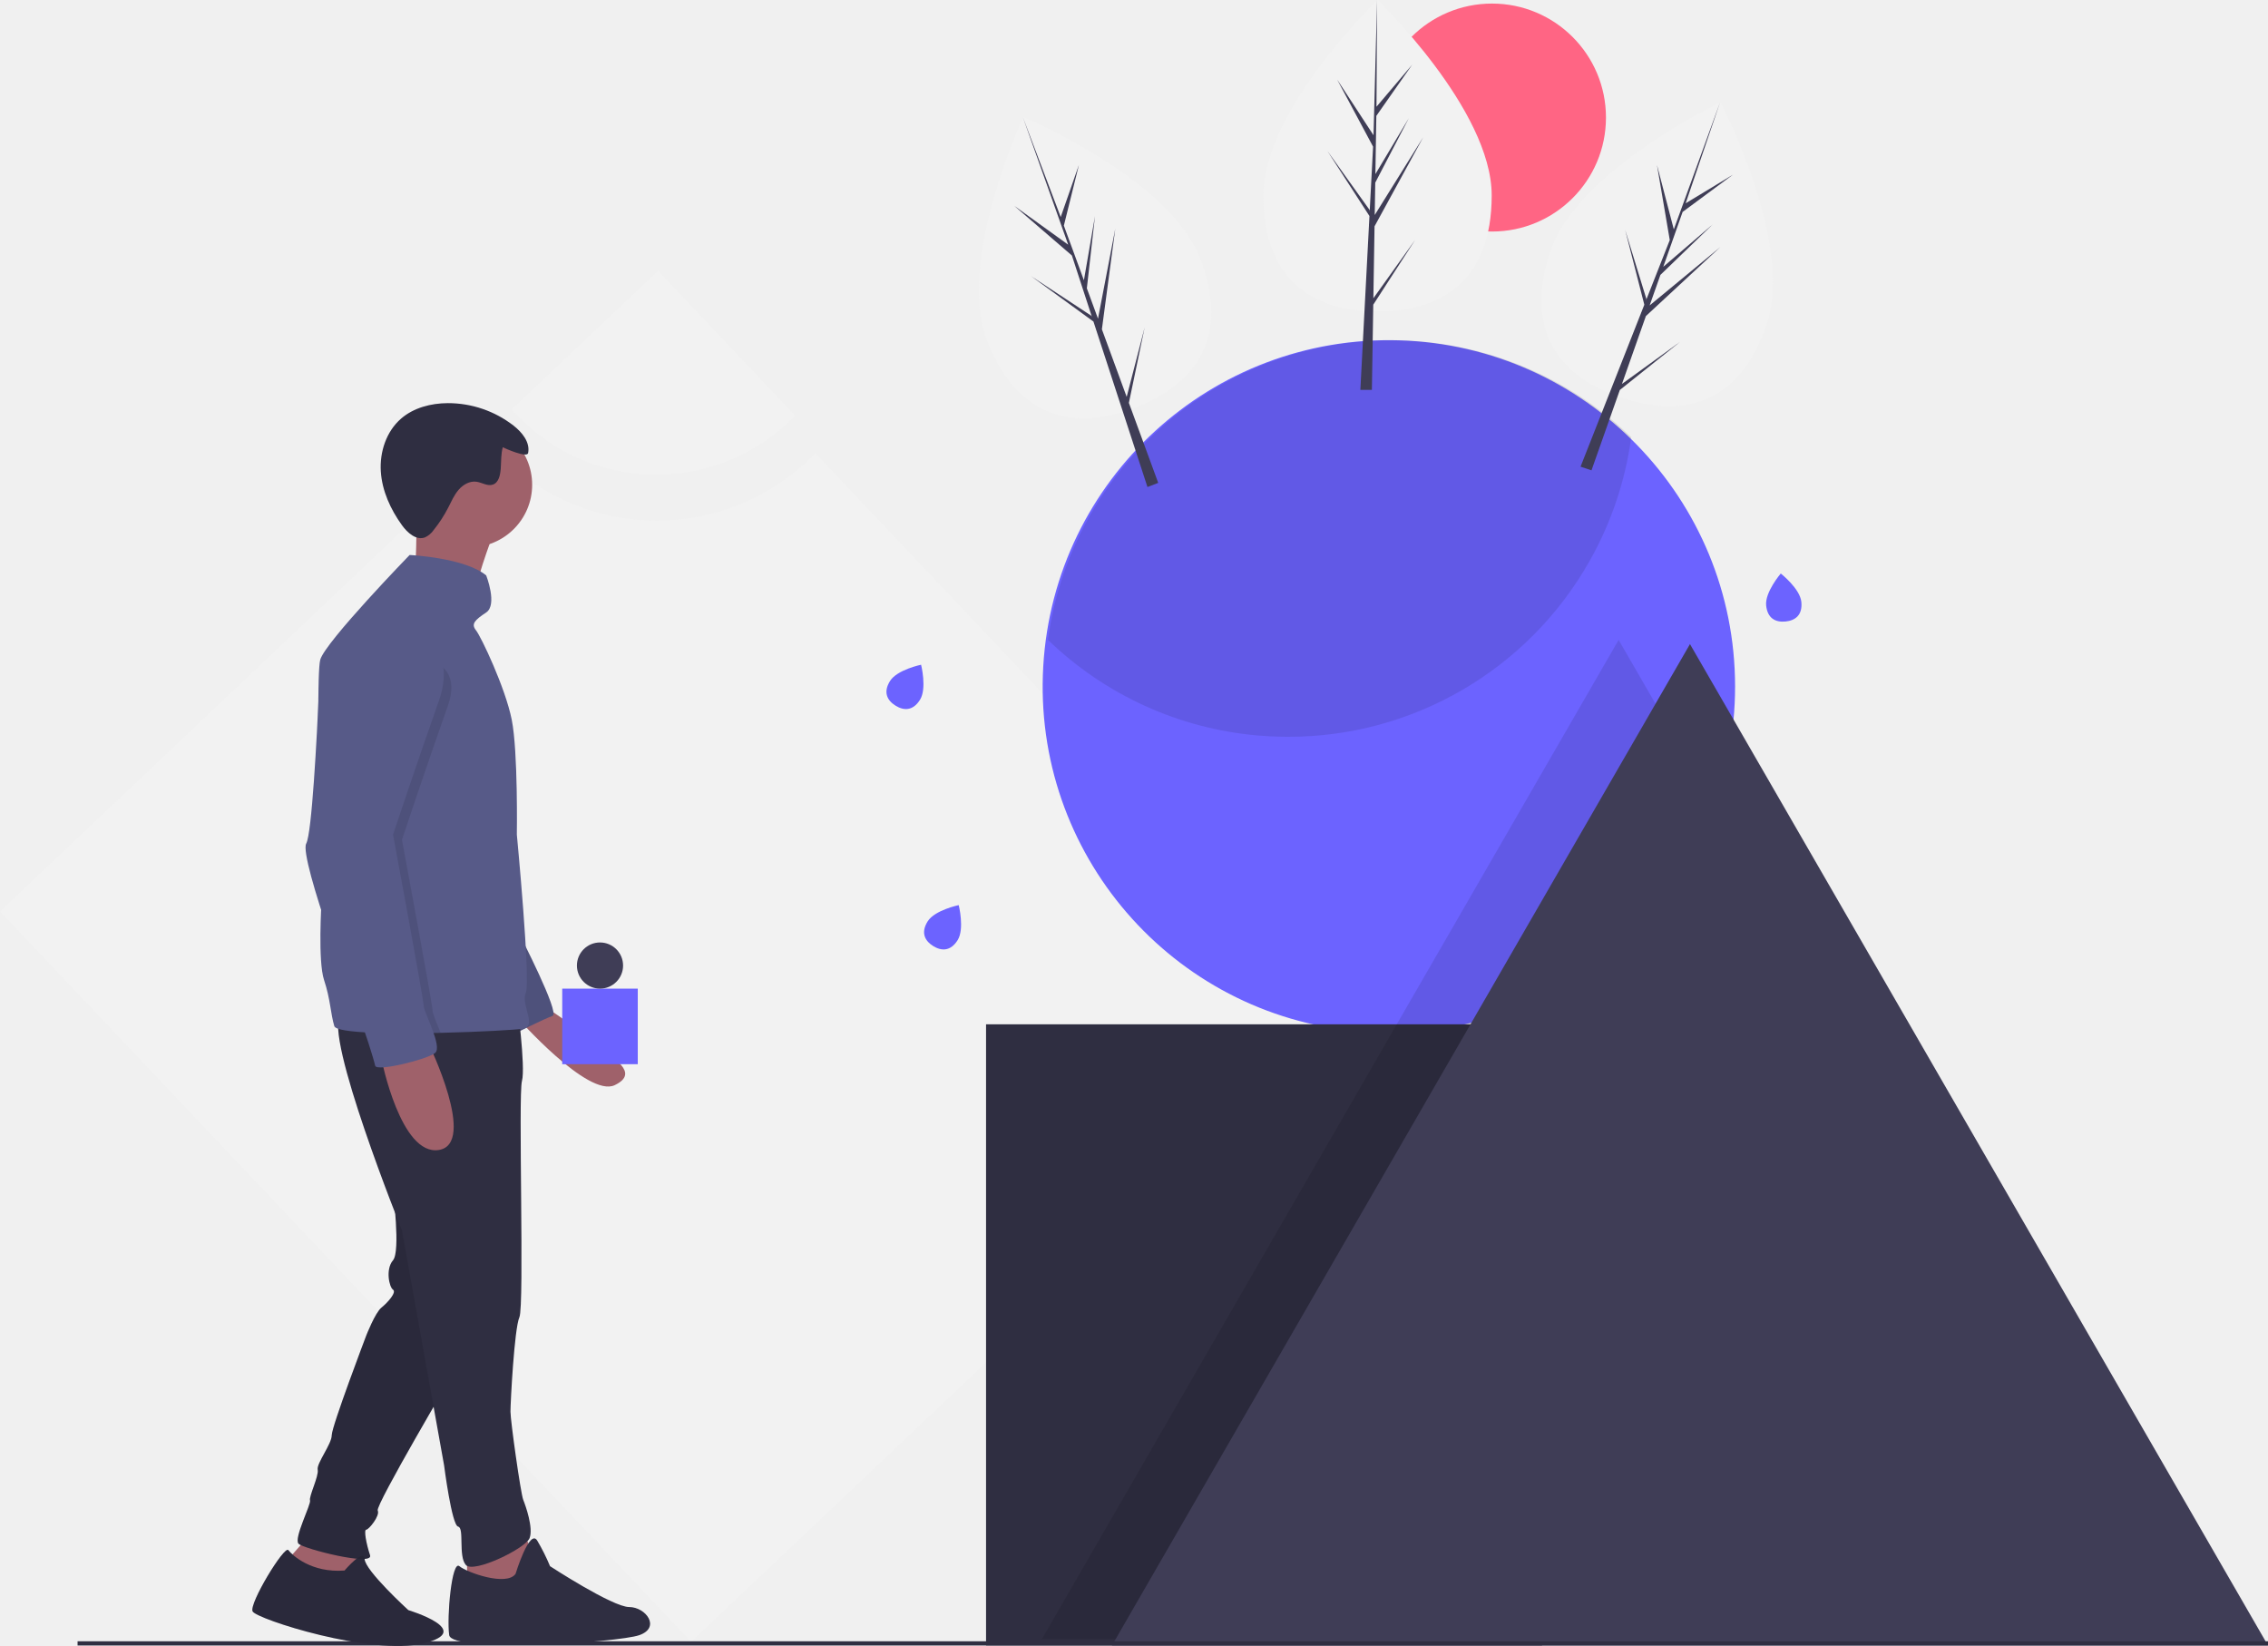
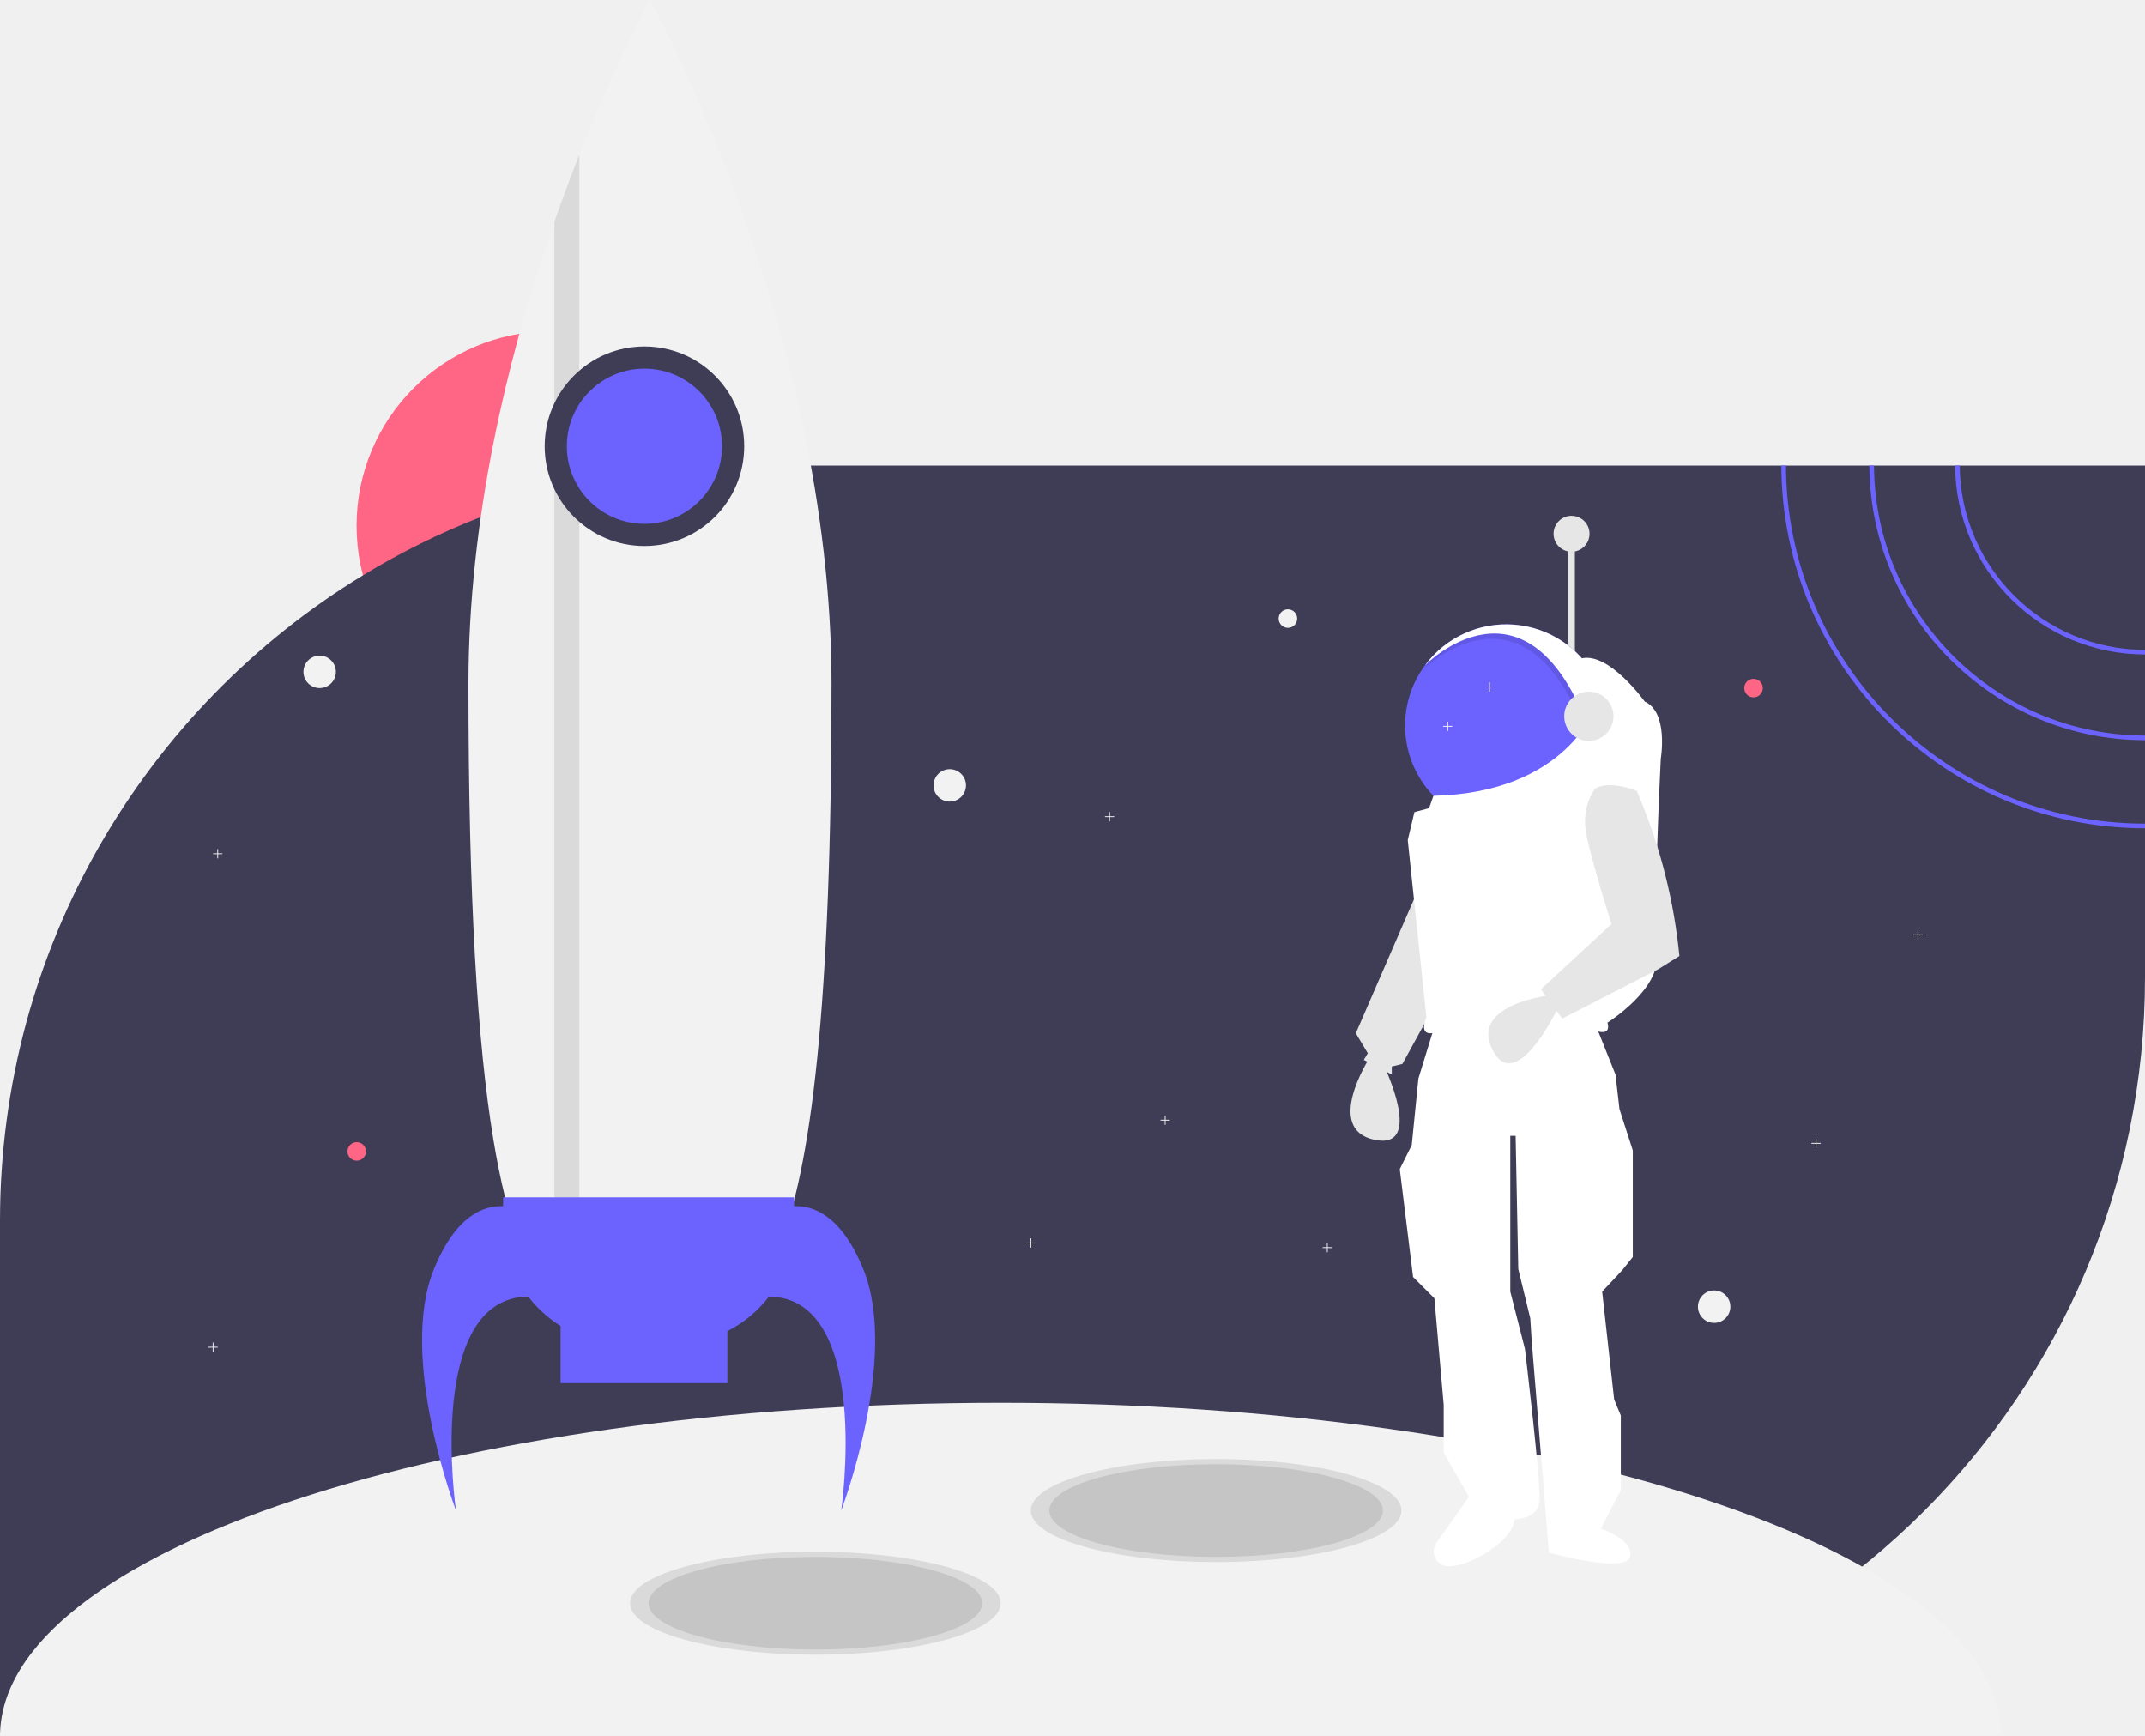
- <svg xmlns="http://www.w3.org/2000/svg" id="ef155387-c885-4ebf-8cb5-c452ea0af16e" data-name="Layer 1" width="1080.972" height="784.338" viewBox="0 0 1080.972 784.338">
-   <path d="M448.109,273.772a104.983,104.983,0,0,1-154.351-3.369L59.514,492.127,388.907,840.119,702.88,542.928Z" transform="translate(-59.51392 -57.83116)" fill="#f2f2f2" />
-   <path d="M372.293,284.015a91.635,91.635,0,0,0,66.194-28.153l-65.318-69.006-69.787,66.057A91.68,91.68,0,0,0,372.293,284.015Z" transform="translate(-59.51392 -57.83116)" fill="#f2f2f2" />
-   <path d="M886.486,384.935a164.833,164.833,0,0,1-165,165q-1.41,0-2.82-.03c-3.96-.06-7.87-.26-11.76-.6a165.007,165.007,0,1,1,179.58-164.37Z" transform="translate(-59.51392 -57.83116)" fill="#6c63ff" />
-   <path d="M817.106,325.225a164.076,164.076,0,0,0,19.888-59.078,164.999,164.999,0,0,0-278.017,96.589A164.377,164.377,0,0,0,658.906,408.305c3.89.34,7.8.54,11.76.6q1.41.03,2.82.03a164.757,164.757,0,0,0,143.62-83.71Z" transform="translate(-59.51392 -57.83116)" opacity="0.1" />
-   <rect x="469.972" y="488.104" width="265" height="296" fill="#2f2e41" />
-   <path d="M879.356,446.535a165.194,165.194,0,0,1-115.61,96.4h36.74v296h-244.42l137.17-237.59,31.43-54.44,2.29-3.97,104.03-180.18Z" transform="translate(-59.51392 -57.83116)" opacity="0.1" />
-   <polygon points="805.472 306.924 943.222 545.514 1080.972 784.104 805.472 784.104 529.972 784.104 667.722 545.514 805.472 306.924" fill="#3f3d56" />
-   <rect x="36.972" y="782.104" width="1044" height="2" fill="#2f2e41" />
-   <polygon points="171.505 736.835 169.68 752.045 159.337 756.912 147.777 753.261 139.868 756.912 137.435 742.919 151.428 727.1 171.505 736.835" fill="#9f616a" />
-   <path d="M223.718,806.225s9.433-10.996,9.583-5.498,20.836,24.359,20.836,24.359,32.245,9.734,7.301,15.818-79.7-11.56-81.525-15.21,15.21-31.637,17.035-29.203S207.9,807.442,223.718,806.225Z" transform="translate(-59.51392 -57.83116)" fill="#2f2e41" />
-   <path d="M246.837,625.531s3.65,28.595,0,32.853-1.825,12.776,0,13.993-2.434,6.084-5.476,8.518-7.301,13.385-7.301,13.385-16.427,43.196-16.427,47.455-7.301,13.385-6.692,16.427-4.259,12.776-3.65,14.602-7.909,18.252-5.476,20.686,35.895,10.951,34.07,5.476-3.042-12.168-1.825-12.168,6.692-6.692,5.476-9.126,36.504-66.315,36.504-66.315Z" transform="translate(-59.51392 -57.83116)" fill="#2f2e41" />
-   <path d="M223.718,806.225s9.433-10.996,9.583-5.498,20.836,24.359,20.836,24.359,32.245,9.734,7.301,15.818-79.7-11.56-81.525-15.21,15.21-31.637,17.035-29.203S207.9,807.442,223.718,806.225Z" transform="translate(-59.51392 -57.83116)" opacity="0.1" />
-   <path d="M246.837,625.531s3.65,28.595,0,32.853-1.825,12.776,0,13.993-2.434,6.084-5.476,8.518-7.301,13.385-7.301,13.385-16.427,43.196-16.427,47.455-7.301,13.385-6.692,16.427-4.259,12.776-3.65,14.602-7.909,18.252-5.476,20.686,35.895,10.951,34.07,5.476-3.042-12.168-1.825-12.168,6.692-6.692,5.476-9.126,36.504-66.315,36.504-66.315Z" transform="translate(-59.51392 -57.83116)" opacity="0.1" />
-   <polygon points="249.38 729.282 256.072 746.317 253.03 770.044 233.561 768.828 222.61 759.093 222.61 738.408 249.38 729.282" fill="#9f616a" />
-   <path d="M305.243,807.798S311.936,785.896,315.586,791.98a96.264,96.264,0,0,1,6.084,12.168s29.811,19.469,37.721,19.469,15.21,9.734,4.867,13.385-89.434,8.518-90.651,0,1.217-35.895,4.867-32.853S300.984,813.882,305.243,807.798Z" transform="translate(-59.51392 -57.83116)" fill="#2f2e41" />
-   <path d="M320.453,538.278s26.816,18.223,28.033,20.657,16.776,9.916,4,16-46.634-32.398-46.634-32.398Z" transform="translate(-59.51392 -57.83116)" fill="#9f616a" />
-   <path d="M307.068,502.991s19.469,37.721,15.818,38.937-18.252,8.518-18.252,8.518l-6.692-38.329Z" transform="translate(-59.51392 -57.83116)" fill="#575a88" />
-   <path d="M307.068,502.991s19.469,37.721,15.818,38.937-18.252,8.518-18.252,8.518l-6.692-38.329Z" transform="translate(-59.51392 -57.83116)" opacity="0.1" />
-   <path d="M305.852,534.628s4.259,31.637,2.434,38.329,1.217,107.078-1.217,112.553-4.259,40.763-4.259,45.021,4.867,38.937,6.084,41.979,4.867,13.385,3.042,18.252-26.769,17.035-30.42,12.776-.608-17.644-3.65-18.252-6.692-29.203-6.692-29.203l-20.077-111.945s-37.721-93.693-29.203-102.819S305.852,534.628,305.852,534.628Z" transform="translate(-59.51392 -57.83116)" fill="#2f2e41" />
-   <circle cx="223.827" cy="231.005" r="29.811" fill="#9f616a" />
-   <path d="M294.292,313.172s-9.734,25.553-8.518,31.028-28.595-9.734-28.595-9.734,1.825-29.811,0-37.721S294.292,313.172,294.292,313.172Z" transform="translate(-59.51392 -57.83116)" fill="#9f616a" />
-   <path d="M212.548,479.635c.134,5.104.219,8.146.219,8.146s-1.825,27.986,1.217,37.112,3.042,15.818,4.867,21.902c.535,1.77,7.818,2.72,18.045,3.139,9.382.383,21.239.329,32.622.067,18.848-.438,36.419-1.448,39.375-1.989,6.692-1.217-1.217-11.56,1.217-17.035s-4.259-75.441-4.259-75.441.608-39.546-2.434-54.756S288.817,361.235,286.383,358.193s-.608-4.867,4.867-8.518,0-17.644,0-17.644c-10.343-8.518-36.504-9.734-36.504-9.734s-40.154,41.371-42.588,49.889c-1.472,5.147-.943,46.262-.298,78.009C212.11,462.138,212.371,472.76,212.548,479.635Z" transform="translate(-59.51392 -57.83116)" fill="#575a88" />
-   <path d="M263.872,555.314s23.119,47.455,4.867,50.497-27.378-43.196-27.378-43.196Z" transform="translate(-59.51392 -57.83116)" fill="#9f616a" />
-   <path d="M311.216,273.725c1.054-5.113-2.853-9.893-6.969-13.105A50.928,50.928,0,0,0,272.915,249.936c-7.979.043-16.213,2.154-22.243,7.378-7.034,6.094-10.242,15.866-9.652,25.153s4.63,18.096,10.078,25.641c2.615,3.621,6.814,7.37,10.993,5.791a10.217,10.217,0,0,0,4.066-3.434A63.066,63.066,0,0,0,273.127,299.753c1.495-2.906,2.791-5.969,4.91-8.457s5.305-4.359,8.542-3.912c2.674.369,5.298,2.252,7.848,1.367,2.838-.984,3.524-4.613,3.749-7.608.247-3.283.072-7.085.984-10.189C300.158,271.487,310.726,276.175,311.216,273.725Z" transform="translate(-59.51392 -57.83116)" fill="#2f2e41" />
-   <path d="M212.548,479.635c6.814,24.573,22.444,65.987,23.338,67.769.225.456.578,1.351,1.01,2.531,9.382.383,21.239.329,32.622.067-1.764-4.612-3.821-9.065-3.821-10.507,0-3.042-14.602-81.525-14.602-81.525s11.56-34.679,21.902-63.882-30.724-23.423-30.724-23.423c-21.902-5.476-25.857,3.955-25.857,3.955s-1.929,51.288-4.557,75.575c-.675,6.224-1.393,10.671-2.135,12.034C208.751,464.011,210.066,470.716,212.548,479.635Z" transform="translate(-59.51392 -57.83116)" opacity="0.1" />
-   <path d="M251.096,350.892s27.986,11.56,17.644,40.763-21.902,63.882-21.902,63.882,14.602,78.483,14.602,81.525,9.126,19.469,5.476,22.511-27.986,9.126-28.595,6.084-5.476-18.252-6.692-20.685-29.811-78.483-26.161-85.176c2.686-4.925,5.043-50.044,6.101-73.534a38.621,38.621,0,0,1,20.134-32.516C237.373,350.739,243.978,349.113,251.096,350.892Z" transform="translate(-59.51392 -57.83116)" fill="#575a88" />
-   <rect x="267.972" y="471.104" width="36" height="36" fill="#6c63ff" />
-   <circle cx="285.972" cy="460.104" r="11" fill="#3f3d56" />
-   <circle cx="711.119" cy="56.015" r="54.315" fill="#ff6584" />
-   <path d="M770.486,150.946c0,40.981-24.362,55.29-54.415,55.29s-54.415-14.309-54.415-55.29,54.415-93.115,54.415-93.115S770.486,109.965,770.486,150.946Z" transform="translate(-59.51392 -57.83116)" fill="#f2f2f2" />
-   <polygon points="654.575 142.135 655.132 107.838 678.325 65.408 655.22 102.458 655.47 87.037 671.455 56.339 655.537 82.956 655.537 82.956 655.987 55.22 673.104 30.78 656.058 50.858 656.339 0 654.57 67.327 654.716 64.549 637.313 37.912 654.437 69.881 652.815 100.858 652.767 100.035 632.705 72.003 652.706 102.94 652.503 106.814 652.467 106.872 652.484 107.19 648.37 185.78 653.866 185.78 654.526 145.187 674.478 114.326 654.575 142.135" fill="#3f3d56" />
-   <path d="M901.603,212.199c-13.002,38.863-40.646,44.703-69.146,35.168s-47.063-30.834-34.061-69.698,81.147-71.039,81.147-71.039S914.606,173.336,901.603,212.199Z" transform="translate(-59.51392 -57.83116)" fill="#f2f2f2" />
-   <polygon points="773.053 182.962 784.463 150.614 819.92 117.734 786.253 145.539 791.384 130.994 816.282 106.954 792.741 127.145 792.741 127.145 801.969 100.985 825.955 83.239 803.42 96.871 819.823 48.73 796.784 112.017 797.803 109.429 789.751 78.647 795.846 114.397 784.48 143.259 784.696 142.464 774.564 109.515 783.716 145.199 782.295 148.808 782.242 148.852 782.157 149.159 753.32 222.383 758.533 224.127 772.038 185.84 800.751 162.904 773.053 182.962" fill="#3f3d56" />
-   <path d="M631.505,180.928c14.738,38.239-2.848,60.352-30.89,71.16s-55.92,6.218-70.658-32.021S547.243,113.613,547.243,113.613,616.766,142.689,631.505,180.928Z" transform="translate(-59.51392 -57.83116)" fill="#f2f2f2" />
-   <polygon points="536.997 189.12 525.182 156.917 531.564 108.985 523.329 151.866 518.016 137.386 521.891 102.993 516.611 133.554 516.611 133.554 507.056 107.512 514.238 78.552 505.554 103.417 487.526 55.86 510.088 119.319 509.225 116.675 483.407 98.078 510.882 121.75 520.509 151.237 520.169 150.487 491.368 131.546 521.157 153.219 522.361 156.907 522.348 156.974 522.478 157.265 546.903 232.076 552.032 230.1 538.048 191.985 545.567 156.014 536.997 189.12" fill="#3f3d56" />
-   <path d="M515.939,505.835c-3.372,5.378-7.746,5.252-11.691,2.779s-5.964-6.355-2.593-11.733,14.803-7.744,14.803-7.744S519.311,500.457,515.939,505.835Z" transform="translate(-59.51392 -57.83116)" fill="#6c63ff" />
-   <path d="M918.069,344.643c.624,6.317-2.914,8.894-7.546,9.351s-8.606-1.377-9.23-7.694,6.97-15.182,6.97-15.182S917.445,338.325,918.069,344.643Z" transform="translate(-59.51392 -57.83116)" fill="#6c63ff" />
-   <path d="M498.003,391.288c-3.372,5.378-7.746,5.252-11.691,2.779s-5.964-6.355-2.593-11.733,14.803-7.744,14.803-7.744S501.374,385.91,498.003,391.288Z" transform="translate(-59.51392 -57.83116)" fill="#6c63ff" />
+ <svg xmlns="http://www.w3.org/2000/svg" id="e4da07c6-3f45-486e-a553-879e7f222c67" data-name="Layer 1" width="926" height="749" viewBox="0 0 926 749">
+   <circle cx="237.905" cy="226.935" r="83.979" fill="#ff6584" />
+   <path d="M1063,276.46V497.34a325.991,325.991,0,0,1-326,326H137V602.46c0-118.03,62.73-221.42,156.68-278.63a323.577,323.577,0,0,1,50.88-25.18,320.09,320.09,0,0,1,31.76-10.53c.21-.07.43-.13.64-.18q4.77-1.305,9.6-2.46c.18-.05.35-.09.53-.13a326.116,326.116,0,0,1,60.47-8.53c2.41-.11,4.82-.2,7.25-.25.87-.03,1.75-.05,2.64-.05q2.76-.06,5.55-.06Z" transform="translate(-137 -75.5)" fill="#3f3d56" />
+   <path d="M569,681c-238.086,0-431.181,64.201-431.99,143.5h863.981C1000.181,745.201,807.086,681,569,681Z" transform="translate(-137 -75.5)" fill="#f2f2f2" />
+   <g opacity="0.1">
+     <ellipse cx="352" cy="692" rx="80" ry="22.222" />
+   </g>
+   <g opacity="0.1">
+     <ellipse cx="525" cy="652" rx="80" ry="22.222" />
+   </g>
+   <g opacity="0.1">
+     <ellipse cx="352" cy="692" rx="72" ry="20" />
+   </g>
+   <g opacity="0.1">
+     <ellipse cx="525" cy="652" rx="72" ry="20" />
+   </g>
+   <circle cx="138" cy="290" r="7" fill="#f2f2f2" />
+   <circle cx="740" cy="564" r="7" fill="#f2f2f2" />
+   <circle cx="410" cy="339" r="7" fill="#f2f2f2" />
+   <circle cx="757" cy="297" r="4" fill="#ff6584" />
+   <circle cx="154" cy="497" r="4" fill="#ff6584" />
+   <polygon points="94 581.322 92.178 581.322 92.178 579.5 91.822 579.5 91.822 581.322 90 581.322 90 581.678 91.822 581.678 91.822 583.5 92.178 583.5 92.178 581.678 94 581.678 94 581.322" fill="#f2f2f2" />
+   <polygon points="679 433.322 677.178 433.322 677.178 431.5 676.822 431.5 676.822 433.322 675 433.322 675 433.678 676.822 433.678 676.822 435.5 677.178 435.5 677.178 433.678 679 433.678 679 433.322" fill="#f2f2f2" />
+   <polygon points="830 403.322 828.178 403.322 828.178 401.5 827.822 401.5 827.822 403.322 826 403.322 826 403.678 827.822 403.678 827.822 405.5 828.178 405.5 828.178 403.678 830 403.678 830 403.322" fill="#f2f2f2" />
+   <polygon points="505 483.322 503.178 483.322 503.178 481.5 502.822 481.5 502.822 483.322 501 483.322 501 483.678 502.822 483.678 502.822 485.5 503.178 485.5 503.178 483.678 505 483.678 505 483.322" fill="#f2f2f2" />
+   <polygon points="786 493.322 784.178 493.322 784.178 491.5 783.822 491.5 783.822 493.322 782 493.322 782 493.678 783.822 493.678 783.822 495.5 784.178 495.5 784.178 493.678 786 493.678 786 493.322" fill="#f2f2f2" />
+   <polygon points="447 536.322 445.178 536.322 445.178 534.5 444.822 534.5 444.822 536.322 443 536.322 443 536.678 444.822 536.678 444.822 538.5 445.178 538.5 445.178 536.678 447 536.678 447 536.322" fill="#f2f2f2" />
+   <polygon points="575 538.322 573.178 538.322 573.178 536.5 572.822 536.5 572.822 538.322 571 538.322 571 538.678 572.822 538.678 572.822 540.5 573.178 540.5 573.178 538.678 575 538.678 575 538.322" fill="#f2f2f2" />
+   <polygon points="96 368.322 94.178 368.322 94.178 366.5 93.822 366.5 93.822 368.322 92 368.322 92 368.678 93.822 368.678 93.822 370.5 94.178 370.5 94.178 368.678 96 368.678 96 368.322" fill="#f2f2f2" />
+   <rect x="676.997" y="230.689" width="2.874" height="58.063" fill="#e6e6e6" />
+   <polygon points="611.748 385.046 585.303 445.984 590.477 454.607 588.752 457.481 600.825 463.805 600.825 460.356 605.424 459.206 624.97 423.563 611.748 385.046" fill="#e6e6e6" />
+   <path d="M728.052,532.407s-19.546,30.469,2.3,35.068,4.024-32.194,4.024-32.194Z" transform="translate(-137 -75.5)" fill="#e6e6e6" />
+   <path d="M756.221,518.609l-6.899,22.421-2.874,28.744-5.174,10.348,5.749,46.566,9.198,9.198,4.024,45.991v20.696l10.923,18.971-14.066,19.964a6.361,6.361,0,0,0,4.99,10.031c3.105.082,7.199-.796,12.525-3.55,16.672-8.623,16.097-16.672,16.097-16.672s10.348,0,10.923-8.048-6.324-65.537-6.324-65.537l-6.324-24.72V565.75h2.3l1.15,57.489,5.174,21.271.575,9.198,7.474,91.982s33.343,9.198,35.068,1.725-12.647-12.073-12.647-12.073l8.623-16.672V686.476l-2.874-6.899-5.174-46.566,8.623-9.198,4.599-5.749V572.074l-5.749-17.821-1.725-14.947-9.198-22.995S783.241,502.512,756.221,518.609Z" transform="translate(-137 -75.5)" fill="#fff" />
+   <path d="M830.956,388.685a43.691,43.691,0,1,1-78.759-26.06l.012-.012a43.687,43.687,0,0,1,78.748,26.071Z" transform="translate(-137 -75.5)" fill="#6c63ff" />
+   <g opacity="0.1">
+     <path d="M824.747,370.571l-3.564,20.414c-26.784-69.527-69.389-26.818-70.124-26.071a43.691,43.691,0,0,1,73.689,5.657Z" transform="translate(-137 -75.5)" />
+   </g>
+   <path d="M825.897,368.271l-3.564,20.414c-26.784-69.527-69.389-26.818-70.124-26.071a43.691,43.691,0,0,1,73.689,5.657Z" transform="translate(-137 -75.5)" fill="#fff" />
+   <path d="M819.908,359.653l5.989,20.79s-12.433,37.263-70.086,38.562l-1.89,5.323-6.324,1.725-2.874,12.073,8.048,76.46s-3.449,7.474,2.3,6.899c0,0,37.942-12.647,70.711-1.15,0,0,6.899,2.874,5.174-3.449,0,0,22.995-14.372,21.271-29.319s1.725-84.508,1.725-84.508,3.449-20.121-6.899-24.72C847.053,378.337,831.855,357.065,819.908,359.653Z" transform="translate(-137 -75.5)" fill="#fff" />
+   <path d="M807.304,504.918s-36.018,3.617-26.048,23.591,27.725-16.851,27.725-16.851Z" transform="translate(-137 -75.5)" fill="#e6e6e6" />
+   <path d="M825.782,415.705s-6.324,7.474-4.024,19.546,10.923,39.092,10.923,39.092L802.212,502.512,811.41,515.16l41.392-21.271L862,488.14v0A238.507,238.507,0,0,0,845.108,420.5l-1.504-3.645S832.681,412.256,825.782,415.705Z" transform="translate(-137 -75.5)" fill="#e6e6e6" />
+   <circle cx="685.908" cy="309.161" r="10.635" fill="#e6e6e6" />
+   <circle cx="678.434" cy="230.402" r="7.761" fill="#e6e6e6" />
+   <polygon points="481 352.322 479.178 352.322 479.178 350.5 478.822 350.5 478.822 352.322 477 352.322 477 352.678 478.822 352.678 478.822 354.5 479.178 354.5 479.178 352.678 481 352.678 481 352.322" fill="#f2f2f2" />
+   <polygon points="645 296.322 643.178 296.322 643.178 294.5 642.822 294.5 642.822 296.322 641 296.322 641 296.678 642.822 296.678 642.822 298.5 643.178 298.5 643.178 296.678 645 296.678 645 296.322" fill="#f2f2f2" />
+   <polygon points="627 313.322 625.178 313.322 625.178 311.5 624.822 311.5 624.822 313.322 623 313.322 623 313.678 624.822 313.678 624.822 315.5 625.178 315.5 625.178 313.678 627 313.678 627 313.322" fill="#f2f2f2" />
+   <circle cx="556" cy="267" r="4" fill="#f2f2f2" />
+   <path d="M495.958,370.695c0,279.044-35.088,279.044-78.36,279.044-22.371,0-42.554,0-56.826-38.546-4.103-11.078-7.728-25.362-10.767-43.75-6.843-41.333-10.767-103.447-10.767-196.748,0-35.878,4.247-71.05,10.767-103.901,3.134-15.815,6.795-31.081,10.767-45.64,4.857-17.825,10.181-34.586,15.552-49.923,3.601-10.312,7.238-19.991,10.767-28.927,16.306-41.249,30.506-66.803,30.506-66.803S495.958,216.583,495.958,370.695Z" transform="translate(-137 -75.5)" fill="#f2f2f2" />
+   <g opacity="0.1">
+     <path d="M387.092,142.303V628.803h-10.767V171.23C379.926,160.918,383.563,151.24,387.092,142.303Z" transform="translate(-137 -75.5)" />
+   </g>
+   <circle cx="278.205" cy="192.609" r="43.068" fill="#3f3d56" />
+   <path d="M509.716,623.419c-9.576-23.572-21.871-27.638-29.908-27.285v-3.82H354.193v3.82c-8.037-.354-20.332,3.713-29.908,27.285C308.732,661.702,333.855,727.5,333.855,727.5s-13.426-91.767,31.158-92.371A52.762,52.762,0,0,0,379,647.819V672.5h72V650.066a52.707,52.707,0,0,0,17.987-14.937C513.571,635.733,500.145,727.5,500.145,727.5S525.268,661.702,509.716,623.419Z" transform="translate(-137 -75.5)" fill="#6c63ff" />
+   <circle cx="278.205" cy="192.609" r="33.497" fill="#6c63ff" />
+   <path d="M983.01,276.46h-2A82.085,82.085,0,0,0,1063,358v-2A80.079,80.079,0,0,1,983.01,276.46Z" transform="translate(-137 -75.5)" fill="#6c63ff" />
+   <path d="M946.01,276.46h-2A119.115,119.115,0,0,0,1063,395v-2A117.122,117.122,0,0,1,946.01,276.46Z" transform="translate(-137 -75.5)" fill="#6c63ff" />
+   <path d="M908,276.46h-2C906.25,362.82,976.58,433,1063,433v-2C977.68,431,908.25,361.72,908,276.46Z" transform="translate(-137 -75.5)" fill="#6c63ff" />
</svg>
